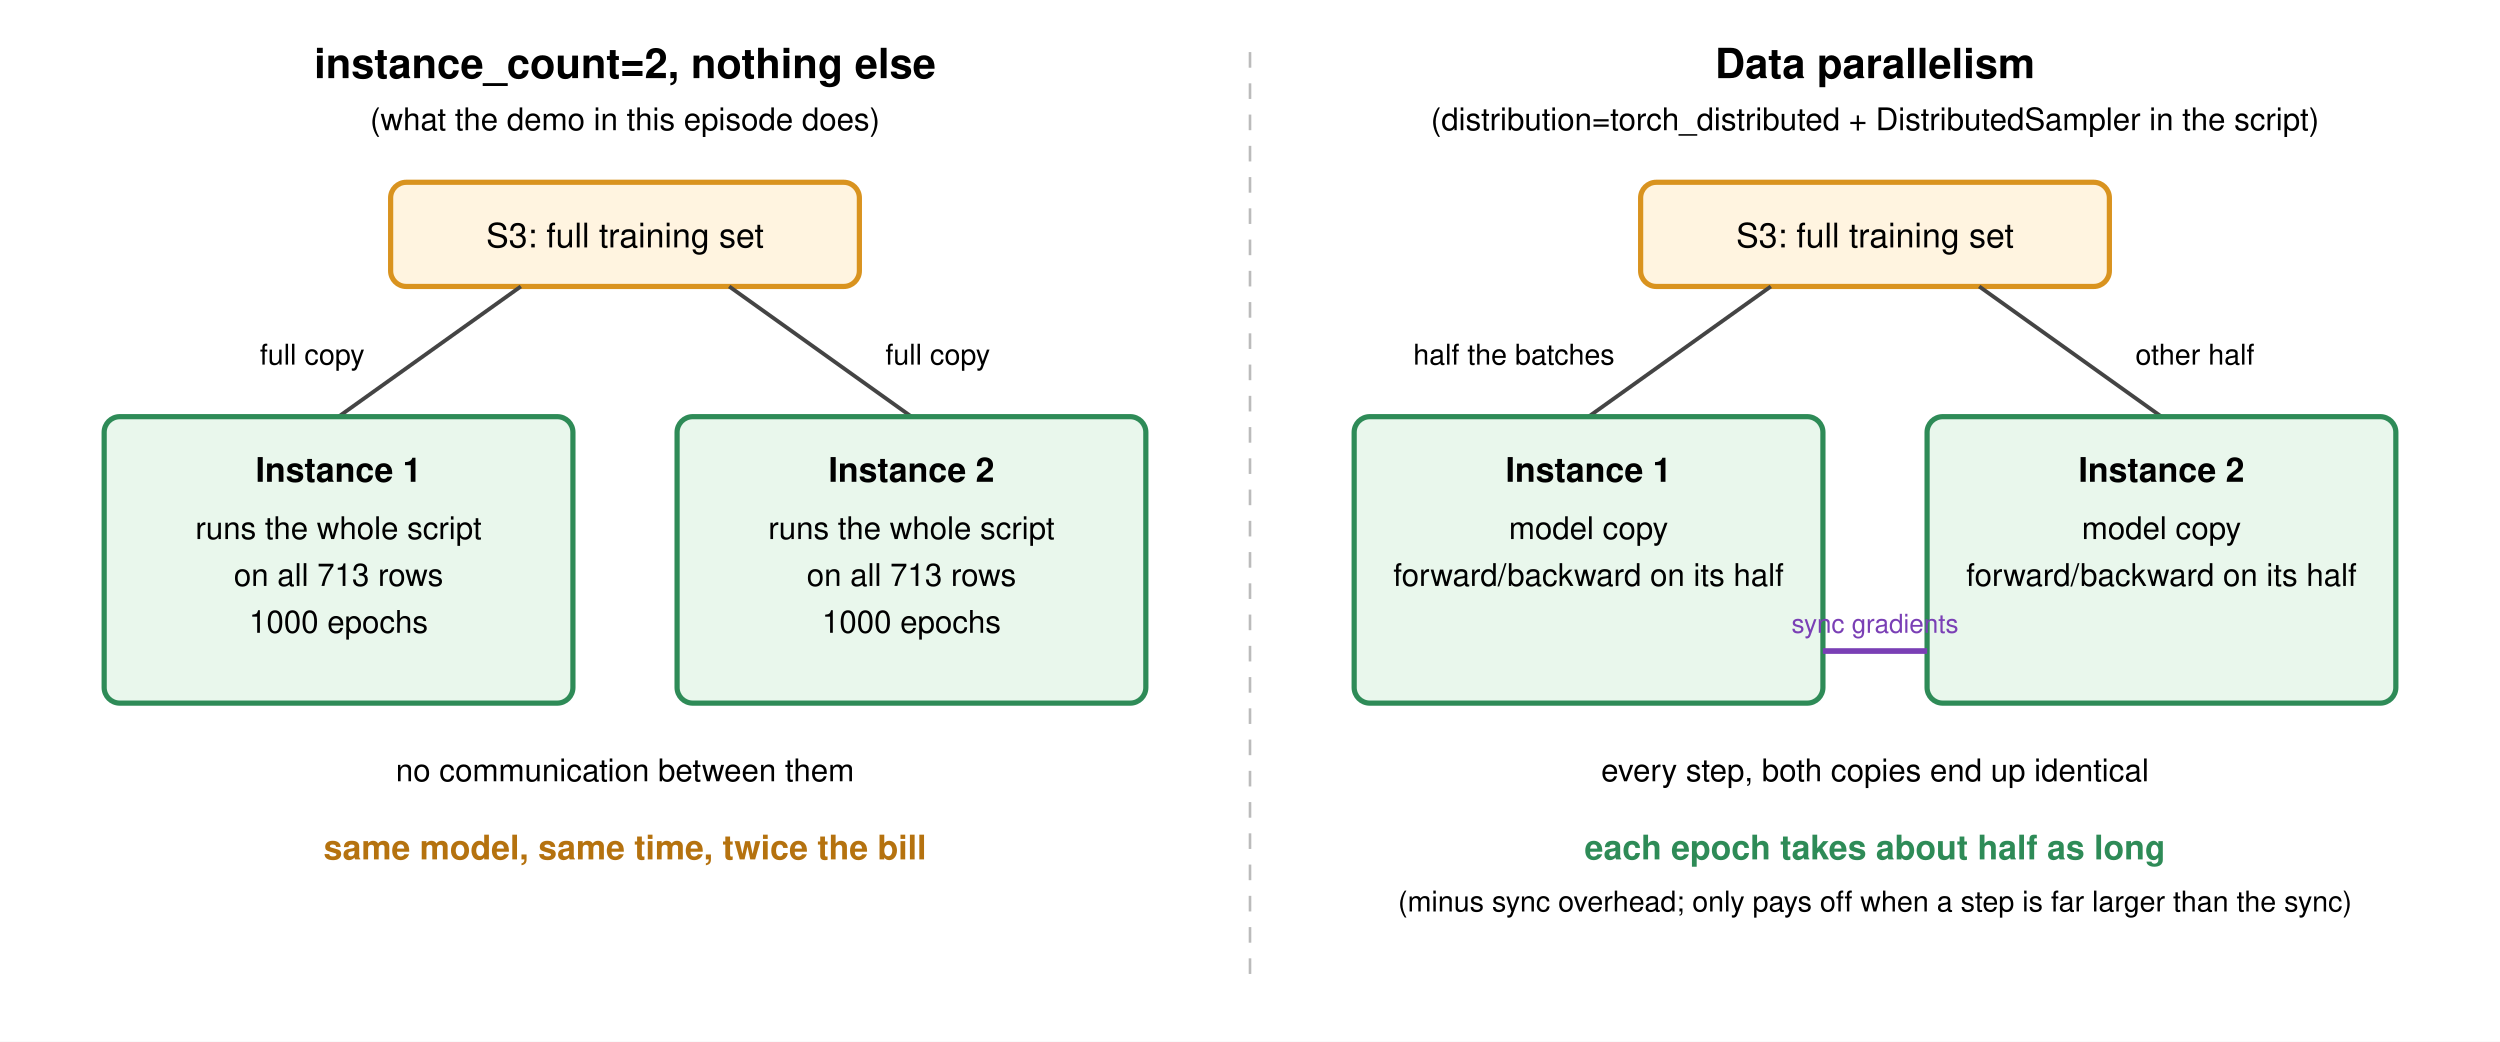
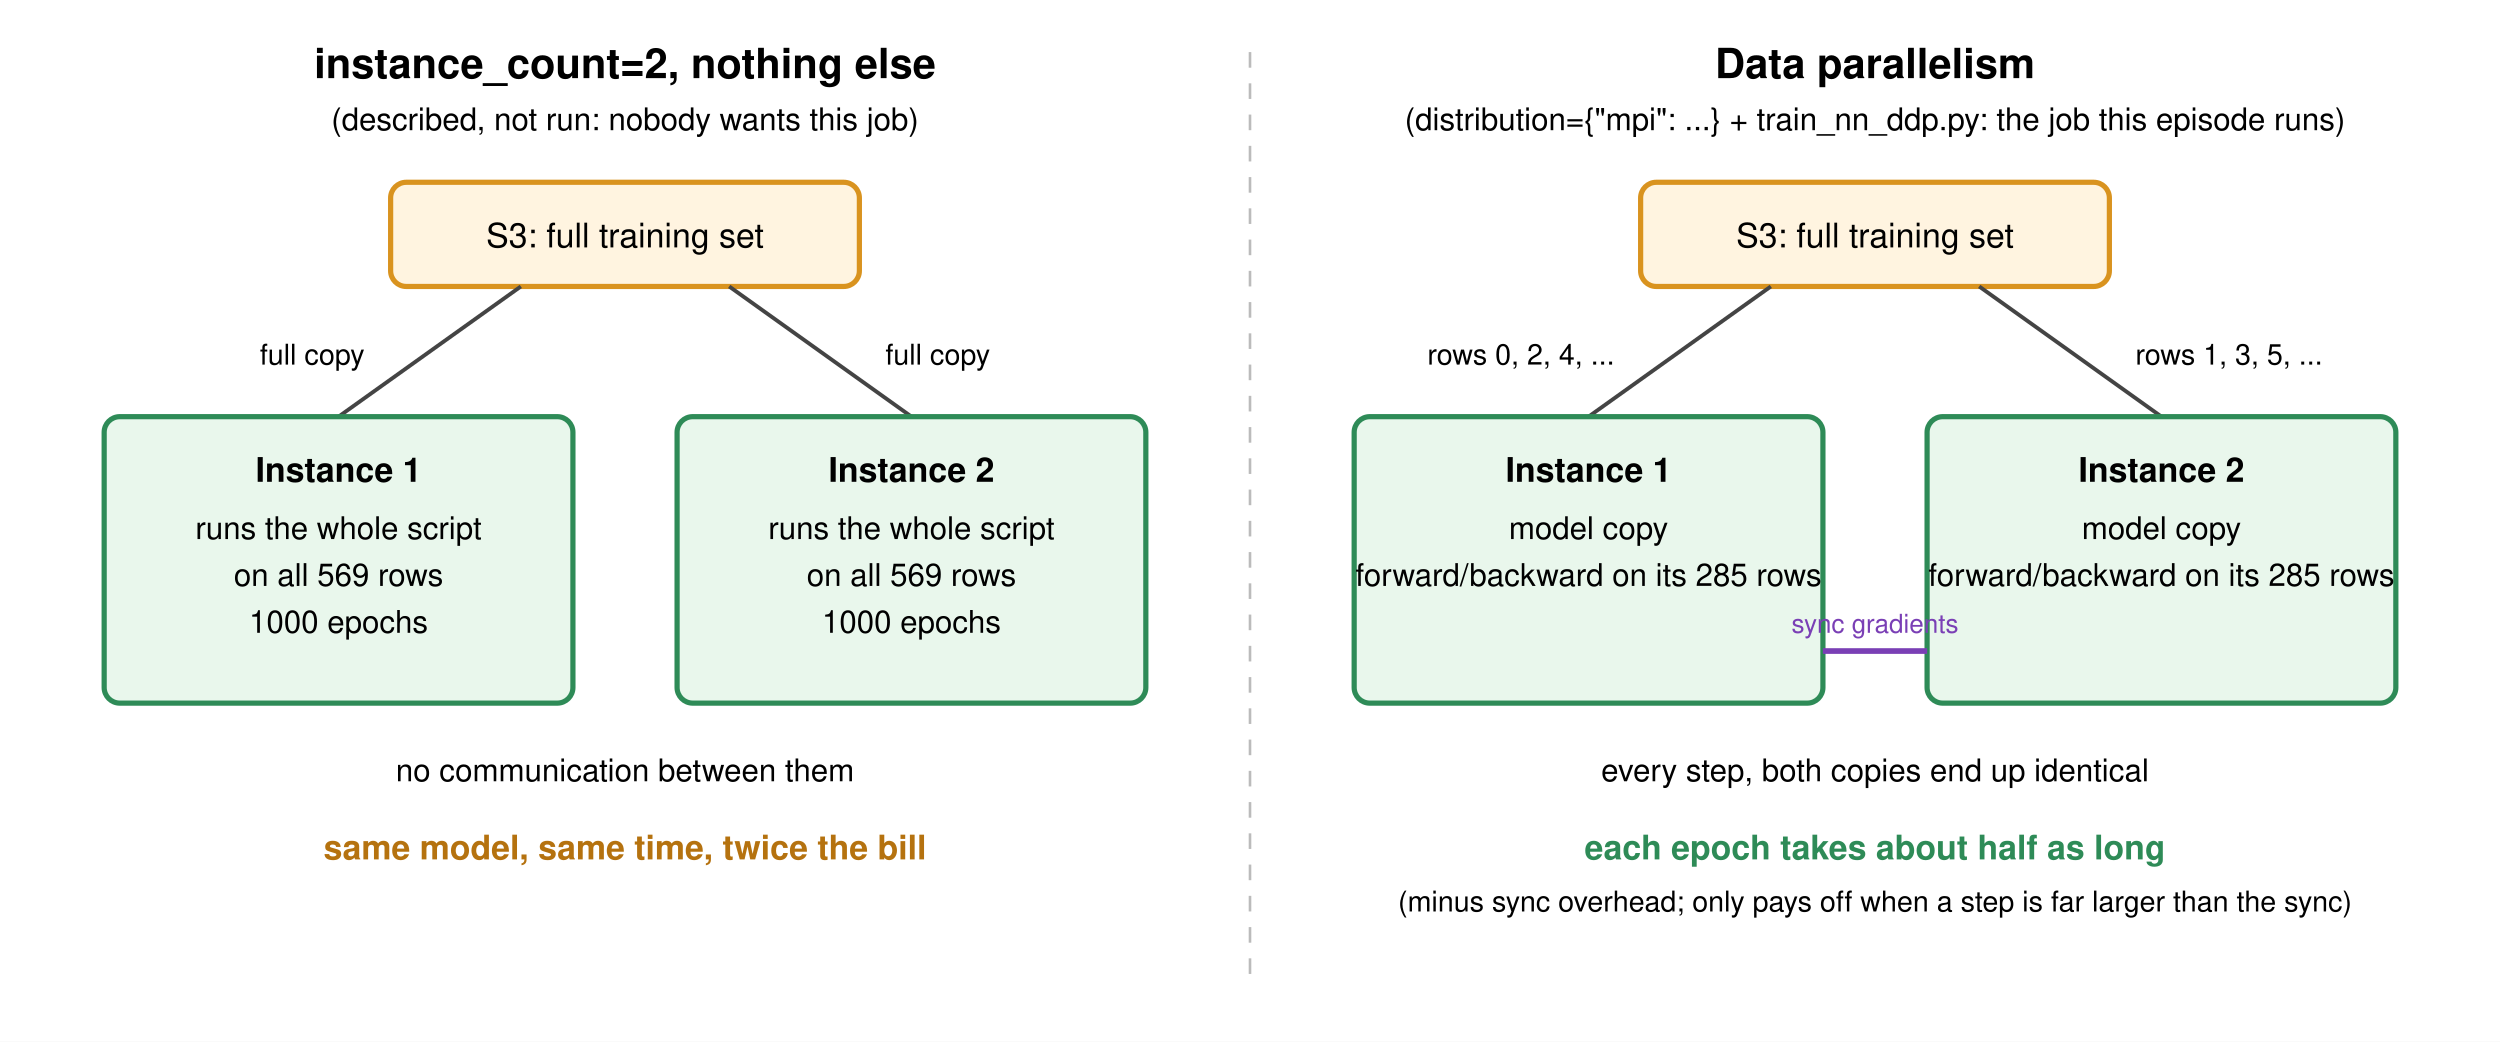
<svg xmlns="http://www.w3.org/2000/svg" width="960" height="400" viewBox="0 0 960 400" font-family="Helvetica, Arial, sans-serif" font-size="14">
  <rect width="960" height="400" fill="#ffffff" />
  <text x="240" y="30" text-anchor="middle" font-weight="bold" font-size="16">instance_count=2, nothing else</text>
-   <text x="240" y="50" text-anchor="middle" font-size="12">(what the demo in this episode does)</text>
+   <text x="240" y="50" text-anchor="middle" font-size="12">(described, not run: nobody wants this job)</text>
  <rect x="150" y="70" width="180" height="40" rx="6" fill="#fff4e0" stroke="#d9931f" stroke-width="2" />
  <text x="240" y="95" text-anchor="middle" font-size="13">S3: full training set</text>
  <line x1="200" y1="110" x2="130" y2="160" stroke="#444" stroke-width="1.5" />
  <line x1="280" y1="110" x2="350" y2="160" stroke="#444" stroke-width="1.5" />
  <text x="140" y="140" text-anchor="end" font-size="11">full copy</text>
  <text x="340" y="140" font-size="11">full copy</text>
  <rect x="40" y="160" width="180" height="110" rx="6" fill="#e9f7ec" stroke="#2e8b57" stroke-width="2" />
  <text x="130" y="185" text-anchor="middle" font-weight="bold" font-size="13">Instance 1</text>
  <text x="130" y="207" text-anchor="middle" font-size="12">runs the whole script</text>
-   <text x="130" y="225" text-anchor="middle" font-size="12">on all 713 rows</text>
+   <text x="130" y="225" text-anchor="middle" font-size="12">on all 569 rows</text>
  <text x="130" y="243" text-anchor="middle" font-size="12">1000 epochs</text>
  <rect x="260" y="160" width="180" height="110" rx="6" fill="#e9f7ec" stroke="#2e8b57" stroke-width="2" />
  <text x="350" y="185" text-anchor="middle" font-weight="bold" font-size="13">Instance 2</text>
  <text x="350" y="207" text-anchor="middle" font-size="12">runs the whole script</text>
-   <text x="350" y="225" text-anchor="middle" font-size="12">on all 713 rows</text>
+   <text x="350" y="225" text-anchor="middle" font-size="12">on all 569 rows</text>
  <text x="350" y="243" text-anchor="middle" font-size="12">1000 epochs</text>
  <text x="240" y="300" text-anchor="middle" font-size="12">no communication between them</text>
  <text x="240" y="330" text-anchor="middle" font-weight="bold" font-size="13" fill="#b5720f">same model, same time, twice the bill</text>
  <line x1="480" y1="20" x2="480" y2="380" stroke="#bbb" stroke-dasharray="6,6" />
  <text x="720" y="30" text-anchor="middle" font-weight="bold" font-size="16">Data parallelism</text>
-   <text x="720" y="50" text-anchor="middle" font-size="12">(distribution=torch_distributed + DistributedSampler in the script)</text>
+   <text x="720" y="50" text-anchor="middle" font-size="12">(distribution={"mpi": ...} + train_nn_ddp.py: the job this episode runs)</text>
  <rect x="630" y="70" width="180" height="40" rx="6" fill="#fff4e0" stroke="#d9931f" stroke-width="2" />
  <text x="720" y="95" text-anchor="middle" font-size="13">S3: full training set</text>
  <line x1="680" y1="110" x2="610" y2="160" stroke="#444" stroke-width="1.5" />
  <line x1="760" y1="110" x2="830" y2="160" stroke="#444" stroke-width="1.5" />
-   <text x="620" y="140" text-anchor="end" font-size="11">half the batches</text>
-   <text x="820" y="140" font-size="11">other half</text>
+   <text x="620" y="140" text-anchor="end" font-size="11">rows 0, 2, 4, ...</text>
+   <text x="820" y="140" font-size="11">rows 1, 3, 5, ...</text>
  <rect x="520" y="160" width="180" height="110" rx="6" fill="#e9f7ec" stroke="#2e8b57" stroke-width="2" />
  <text x="610" y="185" text-anchor="middle" font-weight="bold" font-size="13">Instance 1</text>
  <text x="610" y="207" text-anchor="middle" font-size="12">model copy</text>
-   <text x="610" y="225" text-anchor="middle" font-size="12">forward/backward on its half</text>
+   <text x="610" y="225" text-anchor="middle" font-size="12">forward/backward on its 285 rows</text>
  <rect x="740" y="160" width="180" height="110" rx="6" fill="#e9f7ec" stroke="#2e8b57" stroke-width="2" />
  <text x="830" y="185" text-anchor="middle" font-weight="bold" font-size="13">Instance 2</text>
  <text x="830" y="207" text-anchor="middle" font-size="12">model copy</text>
-   <text x="830" y="225" text-anchor="middle" font-size="12">forward/backward on its half</text>
+   <text x="830" y="225" text-anchor="middle" font-size="12">forward/backward on its 285 rows</text>
  <line x1="700" y1="250" x2="740" y2="250" stroke="#7a3fb5" stroke-width="2" />
  <line x1="740" y1="250" x2="700" y2="250" stroke="#7a3fb5" stroke-width="2" />
  <text x="720" y="243" text-anchor="middle" font-size="10" fill="#7a3fb5">sync gradients</text>
  <text x="720" y="300" text-anchor="middle" font-size="12">every step, both copies end up identical</text>
  <text x="720" y="330" text-anchor="middle" font-weight="bold" font-size="13" fill="#2e8b57">each epoch takes about half as long</text>
  <text x="720" y="350" text-anchor="middle" font-size="11">(minus sync overhead; only pays off when a step is far larger than the sync)</text>
</svg>
